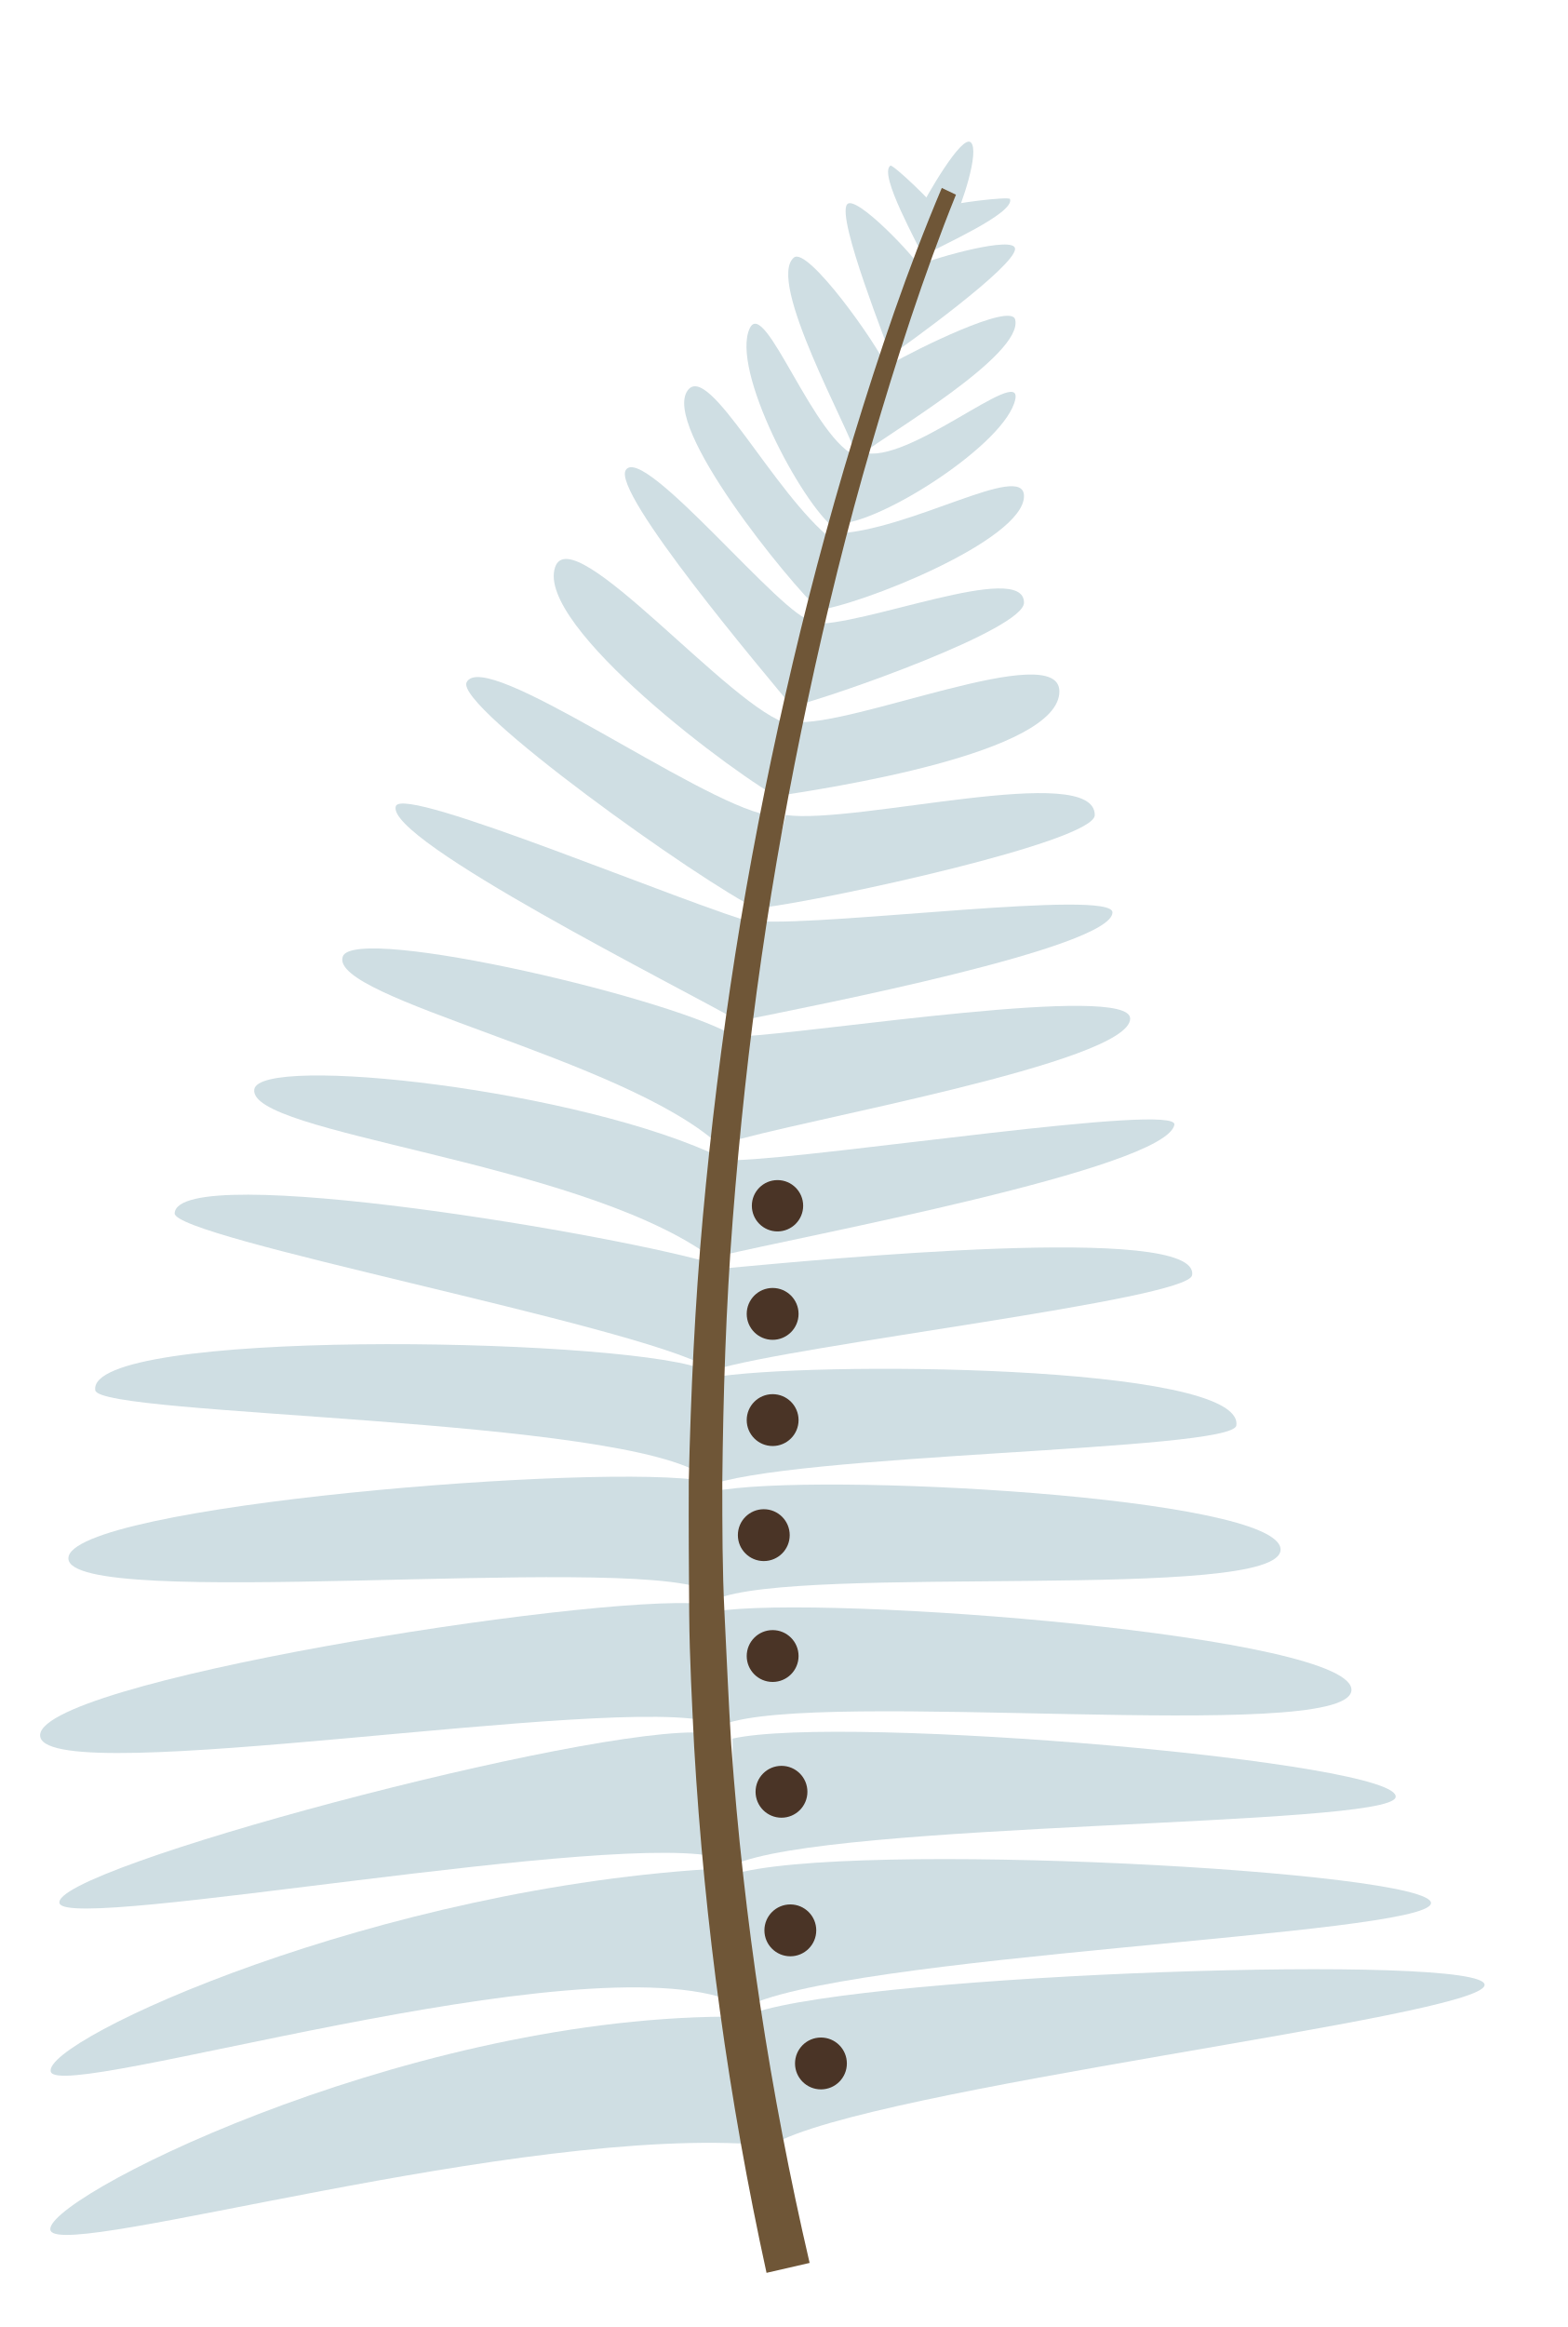
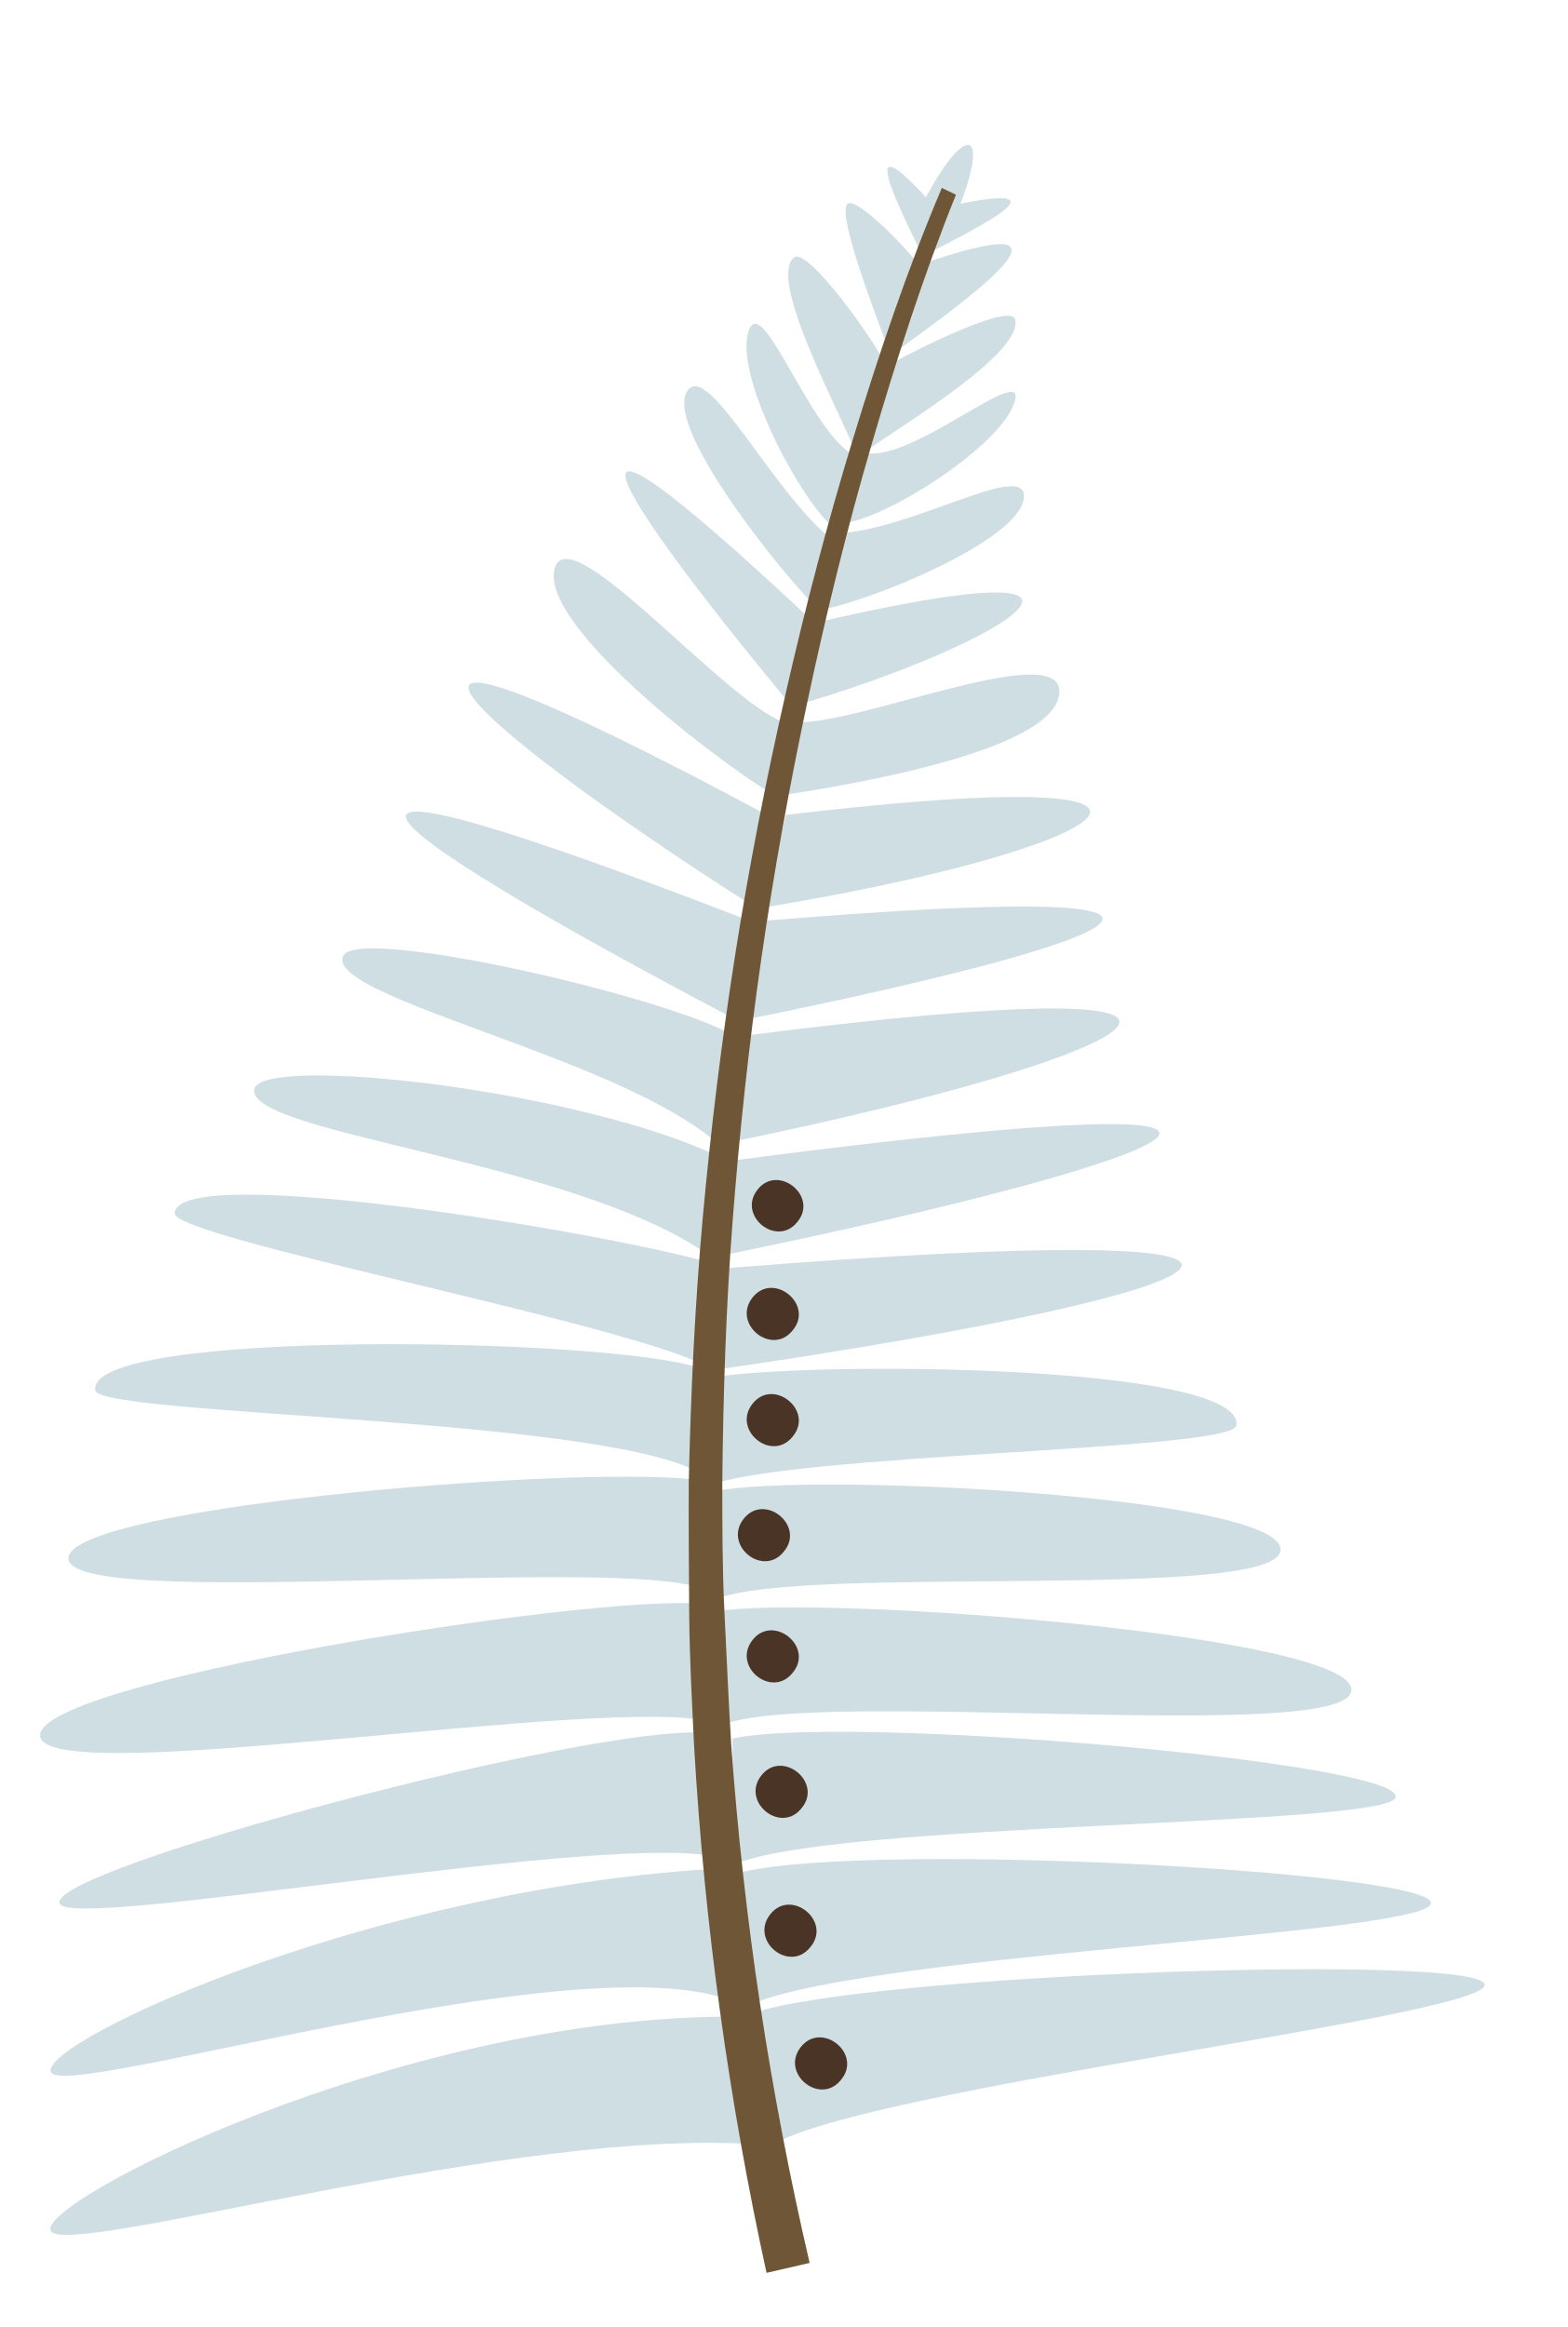
<svg xmlns="http://www.w3.org/2000/svg" viewBox="0 0 177.18 262.95">
  <defs>
    <style>.cls-1{fill:#cfdee3;}.cls-2{fill:#6f5637;}.cls-3{fill:#4a3426;}.cls-4{opacity:0.5;}.cls-5{opacity:0.7;}</style>
  </defs>
  <g id="leaves-individual">
    <g id="leaf-1-back">
      <path class="cls-1" d="M83,226.21C65.74,219.1,6.73,237.65,5.74,234.1s37-21,76.3-23Z" />
      <path class="cls-1" d="M86.24,242.37c-27.5-2.27-78.75,12.93-80.5,9.73s39-24,76.36-24.22Z" />
      <path class="cls-1" d="M80.63,194.65c-11-3.34-74.64,7.56-76.07,1.65-1.48-6.15,62.24-16.18,74.71-15.07Z" />
      <path class="cls-1" d="M81.67,210C70.32,206.58,8,218.31,6.74,215.1c-1.56-3.82,60.22-20.31,73-19.29Z" />
      <path class="cls-1" d="M79.77,166.89c-9-6.79-68.59-6.83-69-9.79-1.05-7,58-6,68.31-2.52Z" />
      <path class="cls-1" d="M79.73,179.62c-9.59-4-71.95,2.48-72-3.52s60.84-10.86,72-8.72Z" />
      <path class="cls-1" d="M79.91,141.71C64.74,131.1,28,128.14,28.74,123.1c.62-4,37,0,53,7.81Z" />
      <path class="cls-1" d="M79.93,154.46c-8.35-4.78-60.35-14.56-60.19-17.36.33-6.08,51.38,2.64,61.31,5.83Z" />
      <path class="cls-1" d="M81.3,129.4c-10.68-9.79-44.16-16.56-42.56-21.3,1.27-3.79,38.62,5,44.65,9.23Z" />
-       <path class="cls-1" d="M85.8,102.83c-6.65-3.18-34.41-23-33.06-25.73,2-4,26.05,13.51,34,15Z" />
-       <path class="cls-1" d="M83.66,115.48C77,111.64,43.46,94.89,44.74,91.1c.83-2.49,33.1,11.24,41.07,13.37Z" />
+       <path class="cls-1" d="M85.8,102.83c-35.69-22.7-51.61-38.89.91-10.73Z" />
+       <path class="cls-1" d="M83.66,115.48c-44.89-23.59-56.4-33.79,2.15-11Z" />
      <path class="cls-1" d="M88.67,90.52C83.29,87.77,60.51,70.73,62.74,64.1c1.91-5.69,20.12,16.31,26.49,17.72Z" />
      <path class="cls-1" d="M96.79,51.49c-.7-2.86-10.24-19.78-7.05-22.39,1.54-1.27,9.33,9.64,10.6,12.57Z" />
-       <path class="cls-1" d="M104.36,29.06c-.48-1.28-5.12-9.39-3.72-10.34.27-.19,5,4.29,5.78,5.57Z" />
+       <path class="cls-1" d="M104.36,29.06c-2.76-5.6-8.51-17,2.06-4.77Z" />
      <path class="cls-1" d="M100.93,40.88c-.55-1.71-6.39-16.18-5.19-17.78.92-1.24,7.82,6,8.71,7.7Z" />
-       <path class="cls-1" d="M89.74,80.1c-3.39-4.09-20.67-24.51-19-27,2-3,18,17,21,17Z" />
+       <path class="cls-1" d="M89.74,80.1c-17.75-21.3-32.92-42.73,2-10Z" />
      <path class="cls-1" d="M94.37,59.74c-3.79-2.85-11.81-18-9.63-22.64C86.45,33.48,92.05,50,97,51.64Z" />
      <path class="cls-1" d="M92.74,69.1c-3.64-3.36-18-21-15-25C80.12,40.89,87.41,55.73,94.07,61Z" />
-       <path class="cls-1" d="M107.74,25.1c1-2,3-8,2-9s-5,6-6,8Z" />
+       <path class="cls-1" d="M107.74,25.1c4.84-11.46,1.08-11.46-4-1Z" />
      <path class="cls-1" d="M83.85,227c10.76-6.16,77.4-8.27,77.89-11.92s-66.31-7.26-79.06-3.23Z" />
      <path class="cls-1" d="M87.24,242.38c11-6.5,80.25-14.44,80.56-18.07S98.45,223,85.2,227.45Z" />
      <path class="cls-1" d="M81.74,194.87c10.71-4.11,70,2.23,71-3.77,1-6.24-59.64-11-72-9Z" />
      <path class="cls-1" d="M82.89,210.74c10.77-4.94,74-4.28,74.85-7.64,1-4-62.4-9.44-74.94-6.64Z" />
      <path class="cls-1" d="M79.69,168c9.31-3.83,59.62-4,60.05-6.92,1-7-48.72-7.31-59.4-5.4Z" />
      <path class="cls-1" d="M80.82,180.74c9.57-4.08,63.92.36,63.92-5.64s-52.87-8.81-64-6.59Z" />
-       <path class="cls-1" d="M81.36,141.92c9-2.19,50.38-9.82,51.38-14.82.5-2.53-39.48,3.68-49.65,4Z" />
-       <path class="cls-1" d="M80.63,154.82c9.18-2.86,53.64-7.95,54.11-10.72,1-6-42.31-1.73-52.7-.79Z" />
+       <path class="cls-1" d="M81.36,141.92c54.86-11.22,76.06-20.55,1.73-10.82Z" />
+       <path class="cls-1" d="M80.63,154.82c63.73-9.23,76.6-17.57,1.41-11.51Z" />
      <path class="cls-1" d="M97.74,51.1c2.26-1.88,18-11,17-15-.49-1.94-11.24,3.41-14,5Z" />
-       <path class="cls-1" d="M105,28.58c1.16-.74,9.72-4.48,9.16-6.09-.11-.31-6.6.45-8,1Z" />
-       <path class="cls-1" d="M100.73,40.12c1.47-1,14-10,14-12,0-1.55-9.07,1-10.82,1.82Z" />
-       <path class="cls-1" d="M82.07,129.16c7.7-2.48,45.67-9.06,45.67-14.06,0-4-35.23,1.56-43.81,2Z" />
-       <path class="cls-1" d="M86.27,102.55c7.32-.9,37.47-7.45,37.47-10.45,0-6.09-26.94,1.1-34.92,0Z" />
-       <path class="cls-1" d="M84.26,115.22c7.5-1.53,41.48-8.12,41.48-12.12,0-2.63-31.77,1.52-40,1Z" />
+       <path class="cls-1" d="M105,28.58c5.56-2.85,17-8.61,1.2-5.06Z" />
+       <path class="cls-1" d="M100.73,40.12c5.71-4.23,25.64-17.95,3.19-10.2Z" />
+       <path class="cls-1" d="M82.07,129.16c49-10,68-20.59,1.86-12.1Z" />
+       <path class="cls-1" d="M86.27,102.55c40.38-6.59,56.39-16.89,2.55-10.46Z" />
+       <path class="cls-1" d="M84.26,115.22c45.38-9.22,61.06-16.08,1.48-11.12Z" />
      <path class="cls-1" d="M87.47,90c6-.9,32.27-4.87,32.27-11.87,0-6-23.54,4.13-30,3.44Z" />
-       <path class="cls-1" d="M89.27,79.91c5.15-1.26,26.47-8.81,26.47-11.81,0-4.84-18.52,2.85-24,2.37Z" />
+       <path class="cls-1" d="M89.27,79.91c24.78-7.11,42.88-18.89,2.47-9.44Z" />
      <path class="cls-1" d="M94.76,59.17c4.74,0,19-9.07,20-14.07.78-3.93-12.3,7.62-17.25,6Z" />
      <path class="cls-1" d="M92.14,69c4.92-.52,23.6-7.94,23.6-12.94,0-4-13,4-21.49,4.25Z" />
      <path class="cls-2" d="M108.05,22c-3.69,9.15-6.73,18.64-9.51,28.14S93.4,69.25,91.32,79s-3.84,19.45-5.26,29.26-2.47,19.67-3.24,29.55-1.08,19.78-1.18,29.67c0,4.95,0,9.9.25,14.85s.45,9.88.76,14.82a377.72,377.72,0,0,0,8.86,58.56l-4.87,1.12a381.89,381.89,0,0,1-8.18-59.41c-.24-5-.52-10-.56-15s-.07-10-.05-15c.23-10,.69-20,1.59-29.91s2.12-19.85,3.67-29.71,3.47-19.66,5.68-29.38S93.54,59,96.45,49.47s6.09-19,10-28.23Z" />
-       <circle class="cls-3" cx="92.79" cy="233.17" r="2.93" />
-       <circle class="cls-3" cx="89.33" cy="218.13" r="2.93" />
-       <circle class="cls-3" cx="88.33" cy="202.47" r="2.93" />
-       <circle class="cls-3" cx="87.33" cy="187.13" r="2.93" />
-       <circle class="cls-3" cx="86.33" cy="173.47" r="2.93" />
-       <circle class="cls-3" cx="87.33" cy="160.47" r="2.93" />
-       <circle class="cls-3" cx="87.33" cy="148.47" r="2.93" />
-       <circle class="cls-3" cx="87.88" cy="136.25" r="2.9" />
+       <path class="cls-3" d="M95.07,235c2.43-2.93-2.21-6.67-4.56-3.68S92.73,238,95.07,235Z" />
+       <path class="cls-3" d="M91.61,220c2.43-2.92-2.22-6.67-4.56-3.67S89.27,223,91.61,220Z" />
+       <path class="cls-3" d="M90.61,204.31c2.43-2.93-2.22-6.67-4.56-3.68S88.27,207.3,90.61,204.31Z" />
+       <path class="cls-3" d="M89.61,189c2.43-2.92-2.22-6.67-4.56-3.67S87.27,192,89.61,189Z" />
+       <path class="cls-3" d="M88.61,175.31c2.43-2.93-2.22-6.67-4.56-3.68S86.27,178.3,88.61,175.31Z" />
+       <path class="cls-3" d="M89.61,162.31c2.43-2.93-2.22-6.67-4.56-3.68S87.27,165.3,89.61,162.31Z" />
+       <path class="cls-3" d="M89.61,150.31c2.43-2.93-2.22-6.67-4.56-3.68S87.27,153.3,89.61,150.31Z" />
+       <path class="cls-3" d="M90.13,138.07c2.41-2.89-2.19-6.6-4.51-3.64S87.82,141,90.13,138.07Z" />
    </g>
  </g>
</svg>
